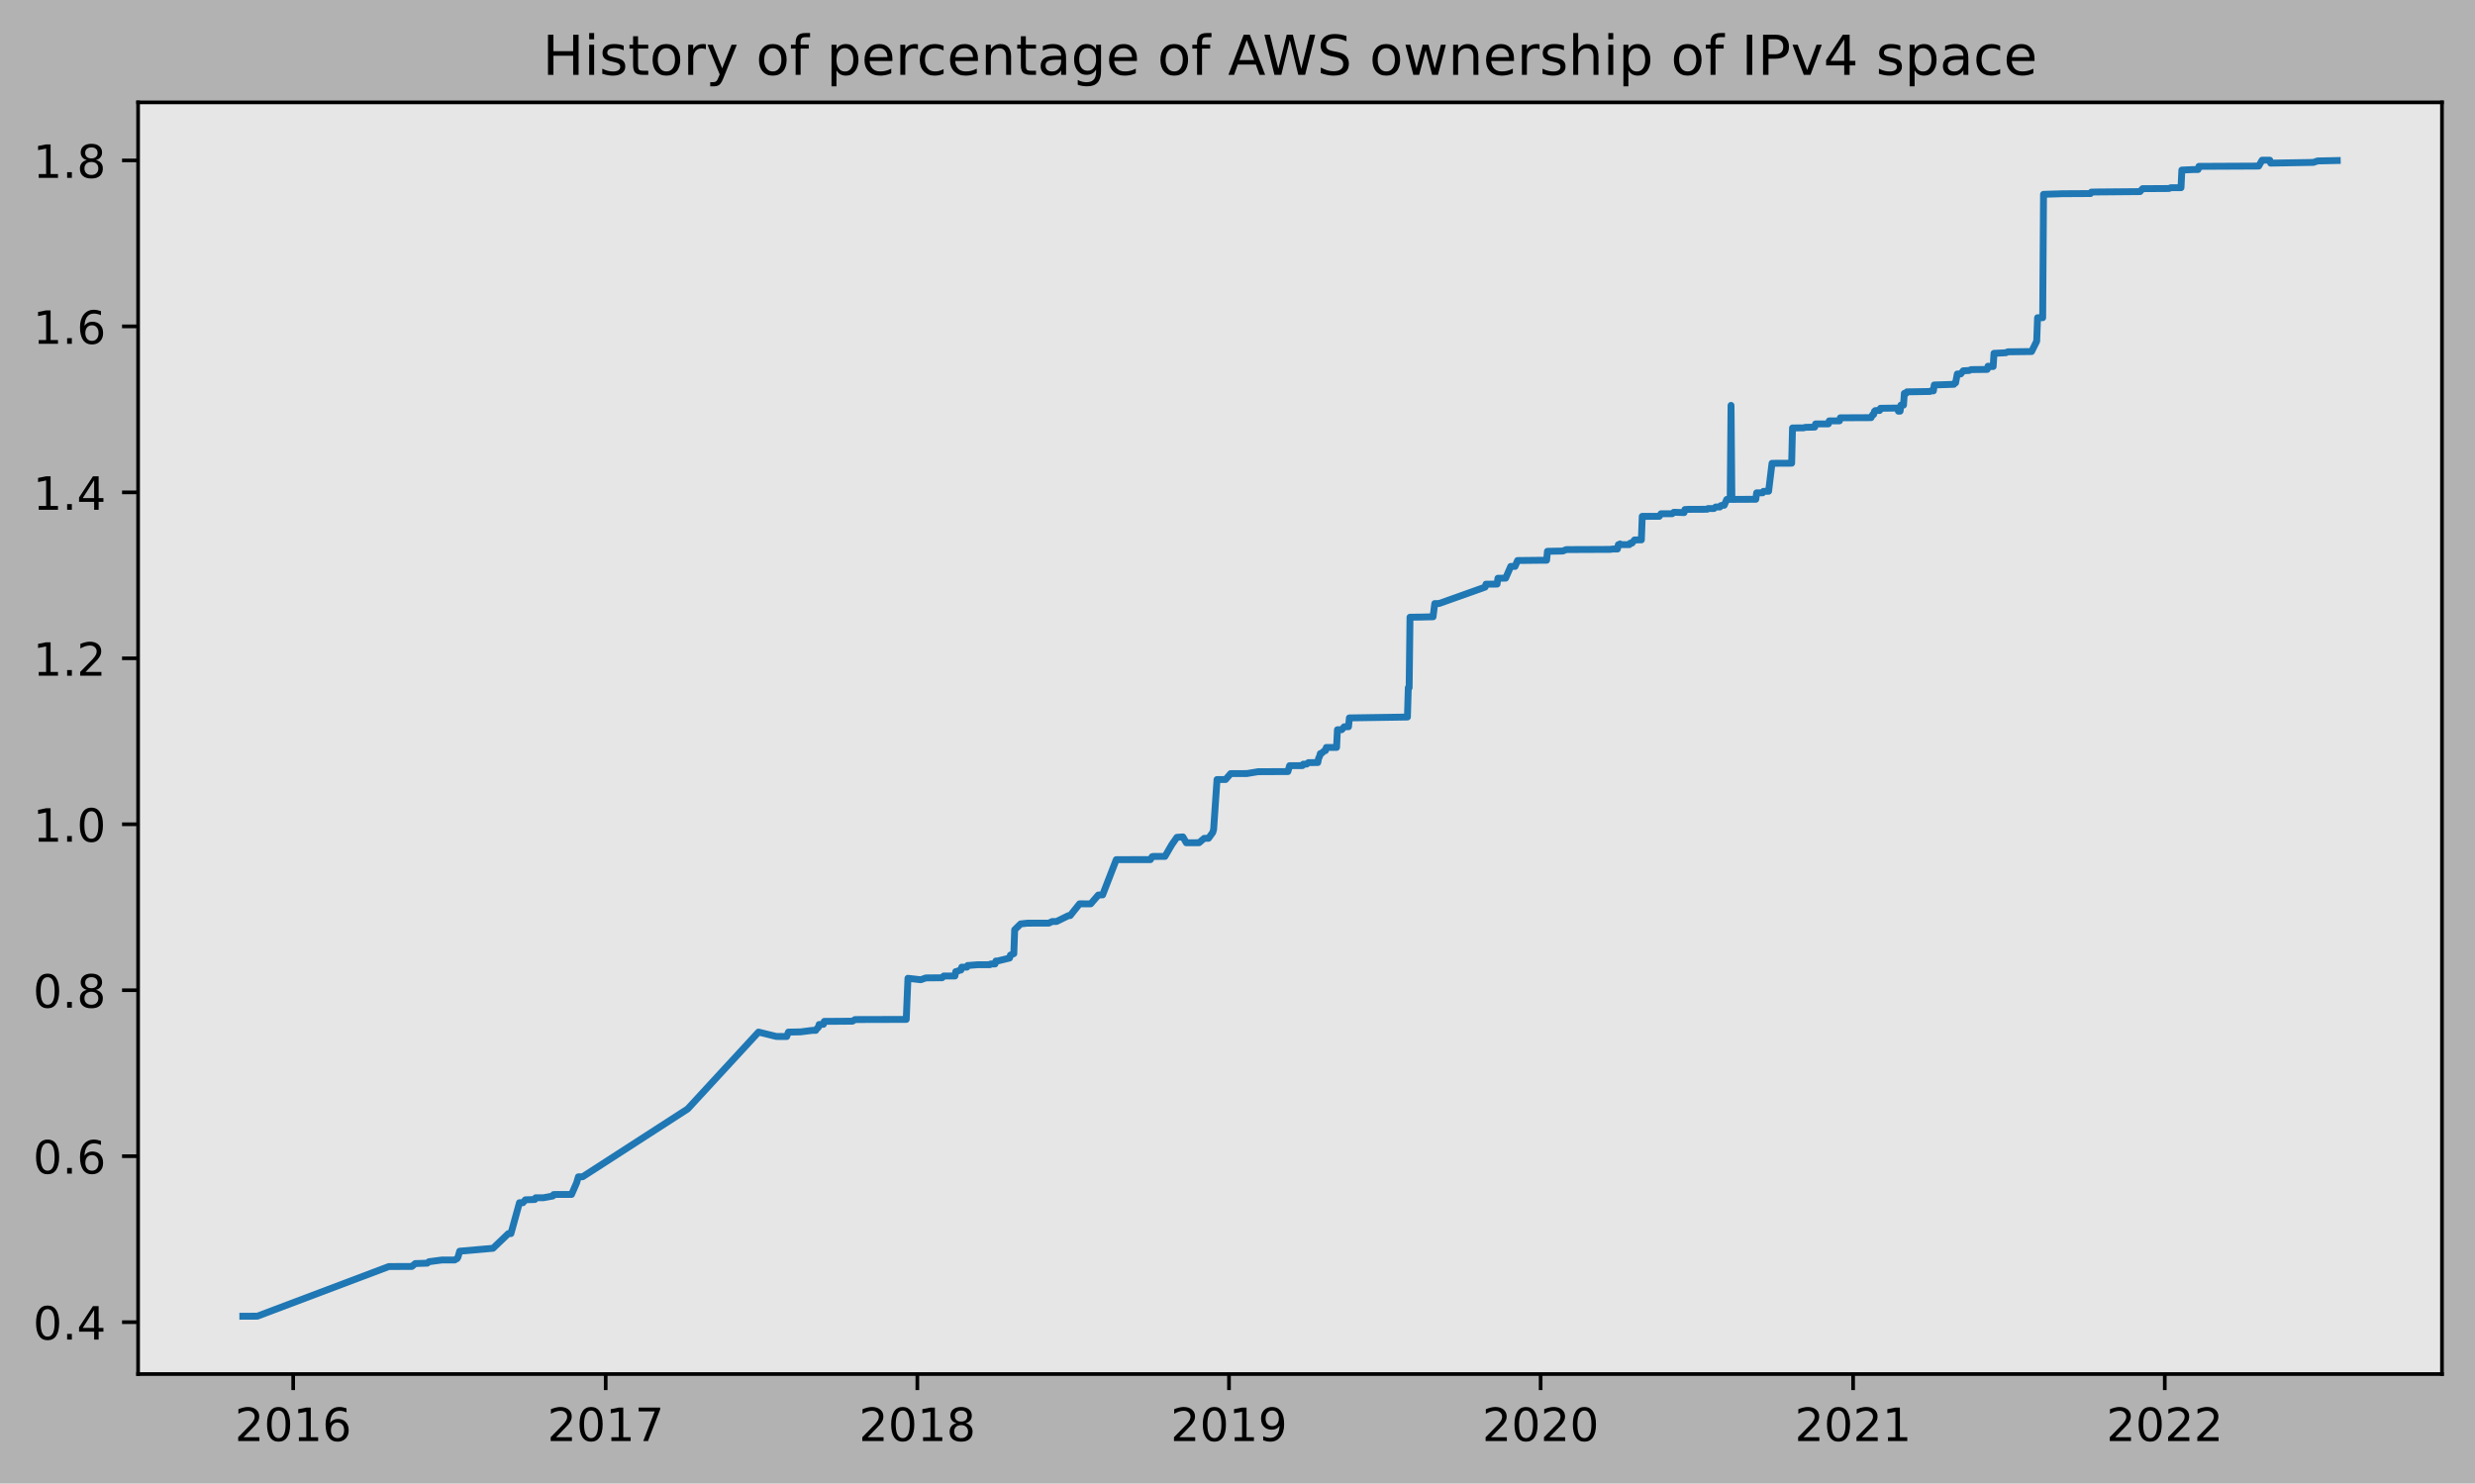
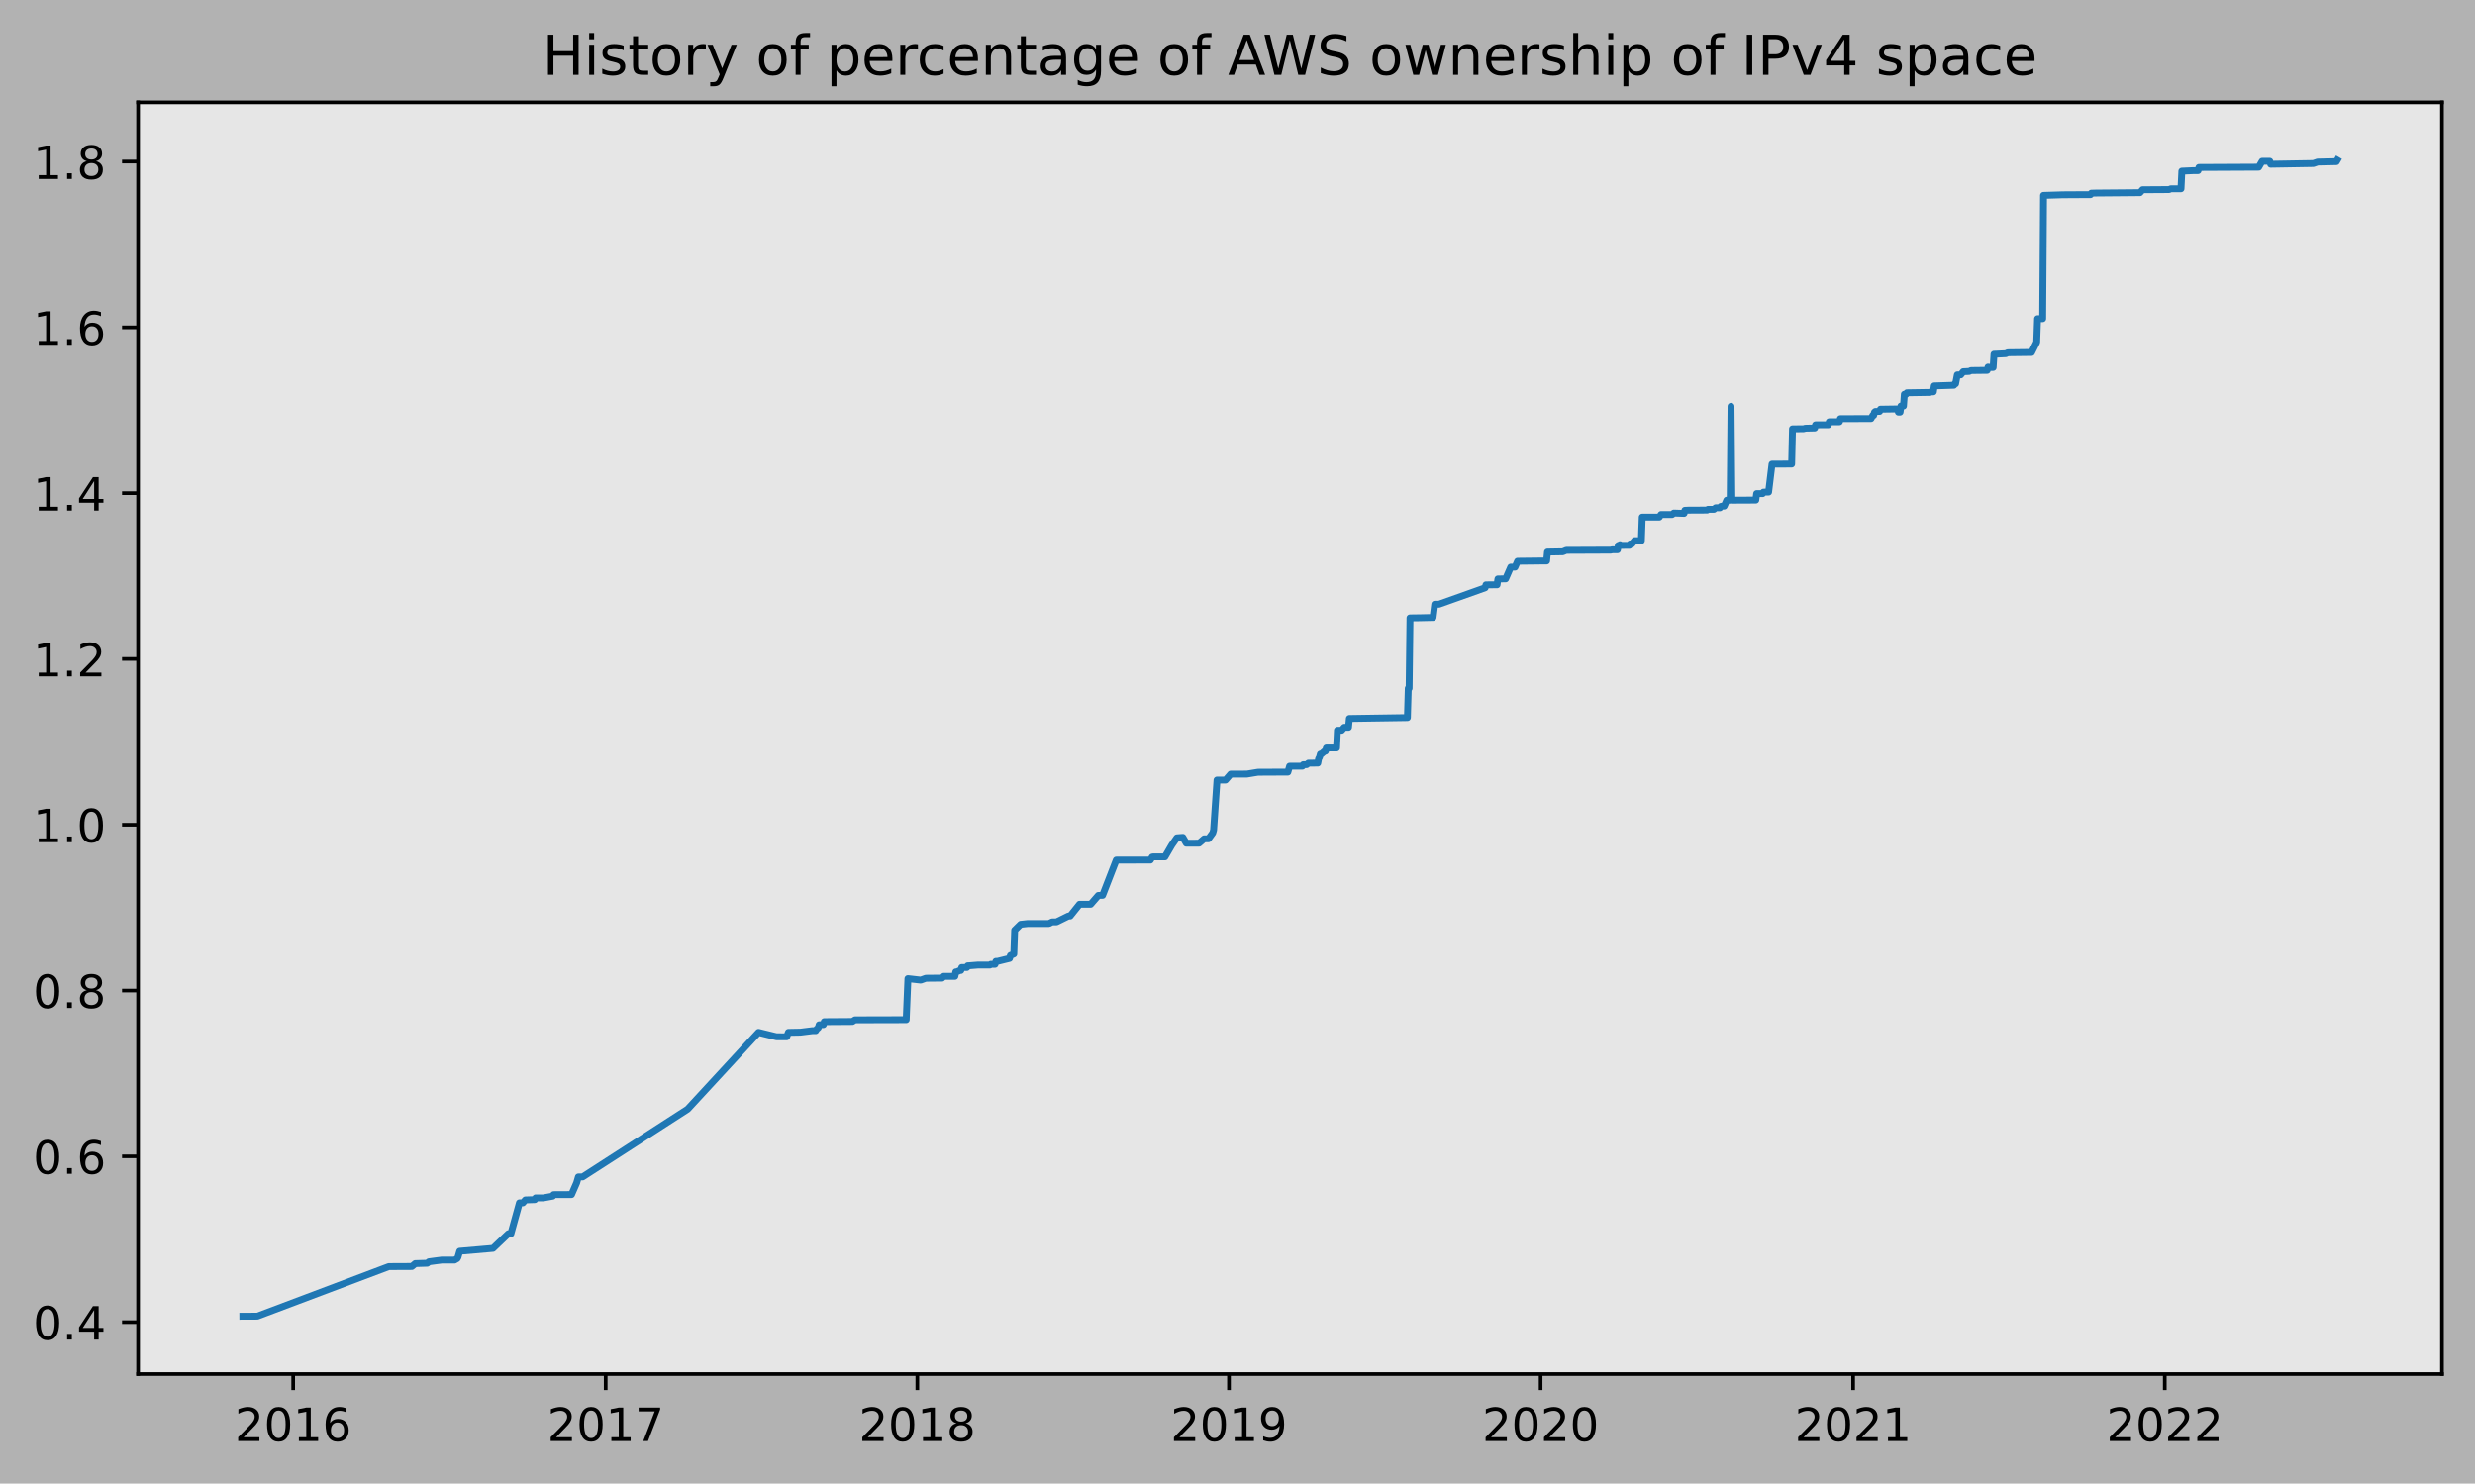
<svg xmlns="http://www.w3.org/2000/svg" xmlns:xlink="http://www.w3.org/1999/xlink" width="539.503pt" height="323.396pt" viewBox="0 0 539.503 323.396" version="1.1">
  <defs>
    <style type="text/css">*{stroke-linejoin: round; stroke-linecap: butt}</style>
  </defs>
  <g id="figure_1">
    <g id="patch_1">
      <path d="M 0 323.396  L 539.503 323.396  L 539.503 0  L 0 0  z " style="fill: #b2b2b2" />
    </g>
    <g id="axes_1">
      <g id="patch_2">
        <path d="M 30.103 299.518  L 532.303 299.518  L 532.303 22.318  L 30.103 22.318  z " style="fill: #e6e6e6" />
      </g>
      <g id="matplotlib.axis_1">
        <g id="xtick_1">
          <g id="line2d_1">
            <defs>
-               <path id="m7234bfcb92" d="M 0 0  L 0 3.5  " style="stroke: #000000; stroke-width: 0.8" />
+               <path id="md84102519d" d="M 0 0  L 0 3.5  " style="stroke: #000000; stroke-width: 0.8" />
            </defs>
            <g>
-               <use xlink:href="#m7234bfcb92" x="63.911" y="299.518" style="stroke: #000000; stroke-width: 0.8" />
+               <use xlink:href="#md84102519d" x="63.911" y="299.518" style="stroke: #000000; stroke-width: 0.8" />
            </g>
          </g>
          <g id="text_1">
            <g transform="translate(51.18631 314.1166)scale(0.1 -0.1)">
              <defs>
                <path id="DejaVuSans-32" d="M 1228 531  L 3431 531  L 3431 0  L 469 0  L 469 531  Q 828 903 1448 1529  Q 2069 2156 2228 2338  Q 2531 2678 2651 2914  Q 2772 3150 2772 3378  Q 2772 3750 2511 3984  Q 2250 4219 1831 4219  Q 1534 4219 1204 4116  Q 875 4013 500 3803  L 500 4441  Q 881 4594 1212 4672  Q 1544 4750 1819 4750  Q 2544 4750 2975 4387  Q 3406 4025 3406 3419  Q 3406 3131 3298 2873  Q 3191 2616 2906 2266  Q 2828 2175 2409 1742  Q 1991 1309 1228 531  z " transform="scale(0.015625)" />
                <path id="DejaVuSans-30" d="M 2034 4250  Q 1547 4250 1301 3770  Q 1056 3291 1056 2328  Q 1056 1369 1301 889  Q 1547 409 2034 409  Q 2525 409 2770 889  Q 3016 1369 3016 2328  Q 3016 3291 2770 3770  Q 2525 4250 2034 4250  z M 2034 4750  Q 2819 4750 3233 4129  Q 3647 3509 3647 2328  Q 3647 1150 3233 529  Q 2819 -91 2034 -91  Q 1250 -91 836 529  Q 422 1150 422 2328  Q 422 3509 836 4129  Q 1250 4750 2034 4750  z " transform="scale(0.015625)" />
                <path id="DejaVuSans-31" d="M 794 531  L 1825 531  L 1825 4091  L 703 3866  L 703 4441  L 1819 4666  L 2450 4666  L 2450 531  L 3481 531  L 3481 0  L 794 0  L 794 531  z " transform="scale(0.015625)" />
                <path id="DejaVuSans-36" d="M 2113 2584  Q 1688 2584 1439 2293  Q 1191 2003 1191 1497  Q 1191 994 1439 701  Q 1688 409 2113 409  Q 2538 409 2786 701  Q 3034 994 3034 1497  Q 3034 2003 2786 2293  Q 2538 2584 2113 2584  z M 3366 4563  L 3366 3988  Q 3128 4100 2886 4159  Q 2644 4219 2406 4219  Q 1781 4219 1451 3797  Q 1122 3375 1075 2522  Q 1259 2794 1537 2939  Q 1816 3084 2150 3084  Q 2853 3084 3261 2657  Q 3669 2231 3669 1497  Q 3669 778 3244 343  Q 2819 -91 2113 -91  Q 1303 -91 875 529  Q 447 1150 447 2328  Q 447 3434 972 4092  Q 1497 4750 2381 4750  Q 2619 4750 2861 4703  Q 3103 4656 3366 4563  z " transform="scale(0.015625)" />
              </defs>
              <use xlink:href="#DejaVuSans-32" />
              <use xlink:href="#DejaVuSans-30" x="63.623" />
              <use xlink:href="#DejaVuSans-31" x="127.246" />
              <use xlink:href="#DejaVuSans-36" x="190.869" />
            </g>
          </g>
        </g>
        <g id="xtick_2">
          <g id="line2d_2">
            <g>
-               <use xlink:href="#m7234bfcb92" x="132.03" y="299.518" style="stroke: #000000; stroke-width: 0.8" />
+               <use xlink:href="#md84102519d" x="132.03" y="299.518" style="stroke: #000000; stroke-width: 0.8" />
            </g>
          </g>
          <g id="text_2">
            <g transform="translate(119.3052 314.1166)scale(0.1 -0.1)">
              <defs>
                <path id="DejaVuSans-37" d="M 525 4666  L 3525 4666  L 3525 4397  L 1831 0  L 1172 0  L 2766 4134  L 525 4134  L 525 4666  z " transform="scale(0.015625)" />
              </defs>
              <use xlink:href="#DejaVuSans-32" />
              <use xlink:href="#DejaVuSans-30" x="63.623" />
              <use xlink:href="#DejaVuSans-31" x="127.246" />
              <use xlink:href="#DejaVuSans-37" x="190.869" />
            </g>
          </g>
        </g>
        <g id="xtick_3">
          <g id="line2d_3">
            <g>
-               <use xlink:href="#m7234bfcb92" x="199.963" y="299.518" style="stroke: #000000; stroke-width: 0.8" />
+               <use xlink:href="#md84102519d" x="199.963" y="299.518" style="stroke: #000000; stroke-width: 0.8" />
            </g>
          </g>
          <g id="text_3">
            <g transform="translate(187.238 314.1166)scale(0.1 -0.1)">
              <defs>
                <path id="DejaVuSans-38" d="M 2034 2216  Q 1584 2216 1326 1975  Q 1069 1734 1069 1313  Q 1069 891 1326 650  Q 1584 409 2034 409  Q 2484 409 2743 651  Q 3003 894 3003 1313  Q 3003 1734 2745 1975  Q 2488 2216 2034 2216  z M 1403 2484  Q 997 2584 770 2862  Q 544 3141 544 3541  Q 544 4100 942 4425  Q 1341 4750 2034 4750  Q 2731 4750 3128 4425  Q 3525 4100 3525 3541  Q 3525 3141 3298 2862  Q 3072 2584 2669 2484  Q 3125 2378 3379 2068  Q 3634 1759 3634 1313  Q 3634 634 3220 271  Q 2806 -91 2034 -91  Q 1263 -91 848 271  Q 434 634 434 1313  Q 434 1759 690 2068  Q 947 2378 1403 2484  z M 1172 3481  Q 1172 3119 1398 2916  Q 1625 2713 2034 2713  Q 2441 2713 2670 2916  Q 2900 3119 2900 3481  Q 2900 3844 2670 4047  Q 2441 4250 2034 4250  Q 1625 4250 1398 4047  Q 1172 3844 1172 3481  z " transform="scale(0.015625)" />
              </defs>
              <use xlink:href="#DejaVuSans-32" />
              <use xlink:href="#DejaVuSans-30" x="63.623" />
              <use xlink:href="#DejaVuSans-31" x="127.246" />
              <use xlink:href="#DejaVuSans-38" x="190.869" />
            </g>
          </g>
        </g>
        <g id="xtick_4">
          <g id="line2d_4">
            <g>
-               <use xlink:href="#m7234bfcb92" x="267.896" y="299.518" style="stroke: #000000; stroke-width: 0.8" />
+               <use xlink:href="#md84102519d" x="267.896" y="299.518" style="stroke: #000000; stroke-width: 0.8" />
            </g>
          </g>
          <g id="text_4">
            <g transform="translate(255.1707 314.1166)scale(0.1 -0.1)">
              <defs>
                <path id="DejaVuSans-39" d="M 703 97  L 703 672  Q 941 559 1184 500  Q 1428 441 1663 441  Q 2288 441 2617 861  Q 2947 1281 2994 2138  Q 2813 1869 2534 1725  Q 2256 1581 1919 1581  Q 1219 1581 811 2004  Q 403 2428 403 3163  Q 403 3881 828 4315  Q 1253 4750 1959 4750  Q 2769 4750 3195 4129  Q 3622 3509 3622 2328  Q 3622 1225 3098 567  Q 2575 -91 1691 -91  Q 1453 -91 1209 -44  Q 966 3 703 97  z M 1959 2075  Q 2384 2075 2632 2365  Q 2881 2656 2881 3163  Q 2881 3666 2632 3958  Q 2384 4250 1959 4250  Q 1534 4250 1286 3958  Q 1038 3666 1038 3163  Q 1038 2656 1286 2365  Q 1534 2075 1959 2075  z " transform="scale(0.015625)" />
              </defs>
              <use xlink:href="#DejaVuSans-32" />
              <use xlink:href="#DejaVuSans-30" x="63.623" />
              <use xlink:href="#DejaVuSans-31" x="127.246" />
              <use xlink:href="#DejaVuSans-39" x="190.869" />
            </g>
          </g>
        </g>
        <g id="xtick_5">
          <g id="line2d_5">
            <g>
-               <use xlink:href="#m7234bfcb92" x="335.829" y="299.518" style="stroke: #000000; stroke-width: 0.8" />
+               <use xlink:href="#md84102519d" x="335.829" y="299.518" style="stroke: #000000; stroke-width: 0.8" />
            </g>
          </g>
          <g id="text_5">
            <g transform="translate(323.1035 314.1166)scale(0.1 -0.1)">
              <use xlink:href="#DejaVuSans-32" />
              <use xlink:href="#DejaVuSans-30" x="63.623" />
              <use xlink:href="#DejaVuSans-32" x="127.246" />
              <use xlink:href="#DejaVuSans-30" x="190.869" />
            </g>
          </g>
        </g>
        <g id="xtick_6">
          <g id="line2d_6">
            <g>
-               <use xlink:href="#m7234bfcb92" x="403.947" y="299.518" style="stroke: #000000; stroke-width: 0.8" />
+               <use xlink:href="#md84102519d" x="403.947" y="299.518" style="stroke: #000000; stroke-width: 0.8" />
            </g>
          </g>
          <g id="text_6">
            <g transform="translate(391.2224 314.1166)scale(0.1 -0.1)">
              <use xlink:href="#DejaVuSans-32" />
              <use xlink:href="#DejaVuSans-30" x="63.623" />
              <use xlink:href="#DejaVuSans-32" x="127.246" />
              <use xlink:href="#DejaVuSans-31" x="190.869" />
            </g>
          </g>
        </g>
        <g id="xtick_7">
          <g id="line2d_7">
            <g>
-               <use xlink:href="#m7234bfcb92" x="471.88" y="299.518" style="stroke: #000000; stroke-width: 0.8" />
+               <use xlink:href="#md84102519d" x="471.88" y="299.518" style="stroke: #000000; stroke-width: 0.8" />
            </g>
          </g>
          <g id="text_7">
            <g transform="translate(459.1552 314.1166)scale(0.1 -0.1)">
              <use xlink:href="#DejaVuSans-32" />
              <use xlink:href="#DejaVuSans-30" x="63.623" />
              <use xlink:href="#DejaVuSans-32" x="127.246" />
              <use xlink:href="#DejaVuSans-32" x="190.869" />
            </g>
          </g>
        </g>
      </g>
      <g id="matplotlib.axis_2">
        <g id="ytick_1">
          <g id="line2d_8">
            <defs>
-               <path id="m1f6898a6bc" d="M 0 0  L -3.5 0  " style="stroke: #000000; stroke-width: 0.8" />
+               <path id="mf90a91dc2e" d="M 0 0  L -3.5 0  " style="stroke: #000000; stroke-width: 0.8" />
            </defs>
            <g>
-               <use xlink:href="#m1f6898a6bc" x="30.103" y="288.206" style="stroke: #000000; stroke-width: 0.8" />
+               <use xlink:href="#mf90a91dc2e" x="30.103" y="288.204" style="stroke: #000000; stroke-width: 0.8" />
            </g>
          </g>
          <g id="text_8">
-             <g transform="translate(7.2 292.0048)scale(0.1 -0.1)">
+             <g transform="translate(7.2 292.0035)scale(0.1 -0.1)">
              <defs>
                <path id="DejaVuSans-2e" d="M 684 794  L 1344 794  L 1344 0  L 684 0  L 684 794  z " transform="scale(0.015625)" />
                <path id="DejaVuSans-34" d="M 2419 4116  L 825 1625  L 2419 1625  L 2419 4116  z M 2253 4666  L 3047 4666  L 3047 1625  L 3713 1625  L 3713 1100  L 3047 1100  L 3047 0  L 2419 0  L 2419 1100  L 313 1100  L 313 1709  L 2253 4666  z " transform="scale(0.015625)" />
              </defs>
              <use xlink:href="#DejaVuSans-30" />
              <use xlink:href="#DejaVuSans-2e" x="63.623" />
              <use xlink:href="#DejaVuSans-34" x="95.41" />
            </g>
          </g>
        </g>
        <g id="ytick_2">
          <g id="line2d_9">
            <g>
-               <use xlink:href="#m1f6898a6bc" x="30.103" y="252.029" style="stroke: #000000; stroke-width: 0.8" />
+               <use xlink:href="#mf90a91dc2e" x="30.103" y="252.063" style="stroke: #000000; stroke-width: 0.8" />
            </g>
          </g>
          <g id="text_9">
-             <g transform="translate(7.2 255.8282)scale(0.1 -0.1)">
+             <g transform="translate(7.2 255.8623)scale(0.1 -0.1)">
              <use xlink:href="#DejaVuSans-30" />
              <use xlink:href="#DejaVuSans-2e" x="63.623" />
              <use xlink:href="#DejaVuSans-36" x="95.41" />
            </g>
          </g>
        </g>
        <g id="ytick_3">
          <g id="line2d_10">
            <g>
-               <use xlink:href="#m1f6898a6bc" x="30.103" y="215.852" style="stroke: #000000; stroke-width: 0.8" />
+               <use xlink:href="#mf90a91dc2e" x="30.103" y="215.922" style="stroke: #000000; stroke-width: 0.8" />
            </g>
          </g>
          <g id="text_10">
-             <g transform="translate(7.2 219.6516)scale(0.1 -0.1)">
+             <g transform="translate(7.2 219.721)scale(0.1 -0.1)">
              <use xlink:href="#DejaVuSans-30" />
              <use xlink:href="#DejaVuSans-2e" x="63.623" />
              <use xlink:href="#DejaVuSans-38" x="95.41" />
            </g>
          </g>
        </g>
        <g id="ytick_4">
          <g id="line2d_11">
            <g>
-               <use xlink:href="#m1f6898a6bc" x="30.103" y="179.676" style="stroke: #000000; stroke-width: 0.8" />
+               <use xlink:href="#mf90a91dc2e" x="30.103" y="179.781" style="stroke: #000000; stroke-width: 0.8" />
            </g>
          </g>
          <g id="text_11">
-             <g transform="translate(7.2 183.475)scale(0.1 -0.1)">
+             <g transform="translate(7.2 183.5798)scale(0.1 -0.1)">
              <use xlink:href="#DejaVuSans-31" />
              <use xlink:href="#DejaVuSans-2e" x="63.623" />
              <use xlink:href="#DejaVuSans-30" x="95.41" />
            </g>
          </g>
        </g>
        <g id="ytick_5">
          <g id="line2d_12">
            <g>
-               <use xlink:href="#m1f6898a6bc" x="30.103" y="143.499" style="stroke: #000000; stroke-width: 0.8" />
+               <use xlink:href="#mf90a91dc2e" x="30.103" y="143.639" style="stroke: #000000; stroke-width: 0.8" />
            </g>
          </g>
          <g id="text_12">
-             <g transform="translate(7.2 147.2984)scale(0.1 -0.1)">
+             <g transform="translate(7.2 147.4385)scale(0.1 -0.1)">
              <use xlink:href="#DejaVuSans-31" />
              <use xlink:href="#DejaVuSans-2e" x="63.623" />
              <use xlink:href="#DejaVuSans-32" x="95.41" />
            </g>
          </g>
        </g>
        <g id="ytick_6">
          <g id="line2d_13">
            <g>
-               <use xlink:href="#m1f6898a6bc" x="30.103" y="107.323" style="stroke: #000000; stroke-width: 0.8" />
+               <use xlink:href="#mf90a91dc2e" x="30.103" y="107.498" style="stroke: #000000; stroke-width: 0.8" />
            </g>
          </g>
          <g id="text_13">
-             <g transform="translate(7.2 111.1218)scale(0.1 -0.1)">
+             <g transform="translate(7.2 111.2973)scale(0.1 -0.1)">
              <use xlink:href="#DejaVuSans-31" />
              <use xlink:href="#DejaVuSans-2e" x="63.623" />
              <use xlink:href="#DejaVuSans-34" x="95.41" />
            </g>
          </g>
        </g>
        <g id="ytick_7">
          <g id="line2d_14">
            <g>
-               <use xlink:href="#m1f6898a6bc" x="30.103" y="71.146" style="stroke: #000000; stroke-width: 0.8" />
+               <use xlink:href="#mf90a91dc2e" x="30.103" y="71.357" style="stroke: #000000; stroke-width: 0.8" />
            </g>
          </g>
          <g id="text_14">
-             <g transform="translate(7.2 74.94515)scale(0.1 -0.1)">
+             <g transform="translate(7.2 75.15605)scale(0.1 -0.1)">
              <use xlink:href="#DejaVuSans-31" />
              <use xlink:href="#DejaVuSans-2e" x="63.623" />
              <use xlink:href="#DejaVuSans-36" x="95.41" />
            </g>
          </g>
        </g>
        <g id="ytick_8">
          <g id="line2d_15">
            <g>
-               <use xlink:href="#m1f6898a6bc" x="30.103" y="34.969" style="stroke: #000000; stroke-width: 0.8" />
+               <use xlink:href="#mf90a91dc2e" x="30.103" y="35.216" style="stroke: #000000; stroke-width: 0.8" />
            </g>
          </g>
          <g id="text_15">
-             <g transform="translate(7.2 38.76854)scale(0.1 -0.1)">
+             <g transform="translate(7.2 39.0148)scale(0.1 -0.1)">
              <use xlink:href="#DejaVuSans-31" />
              <use xlink:href="#DejaVuSans-2e" x="63.623" />
              <use xlink:href="#DejaVuSans-38" x="95.41" />
            </g>
          </g>
        </g>
      </g>
      <g id="line2d_16">
-         <path d="M 52.93 286.918  L 56.094 286.904  L 84.756 276.084  L 89.782 276.06  L 90.526 275.43  L 93.132 275.35  L 93.504 275.031  L 96.296 274.66  L 99.087 274.662  L 99.646 274.342  L 99.832 274.022  L 100.204 272.736  L 107.463 272.106  L 110.813 268.903  L 111.371 268.9  L 113.232 262.176  L 113.977 262.176  L 114.535 261.536  L 116.582 261.472  L 116.769 261.089  L 118.444 261.089  L 120.491 260.713  L 120.677 260.393  L 121.049 260.378  L 124.586 260.366  L 125.702 257.805  L 126.074 256.524  L 127.005 256.514  L 149.897 241.734  L 165.345 224.977  L 169.254 225.934  L 171.487 225.941  L 171.859 224.98  L 174.465 224.933  L 177.071 224.606  L 177.815 224.606  L 178.001 224.285  L 178.373 223.965  L 178.559 223.325  L 179.49 223.285  L 179.676 222.644  L 185.818 222.603  L 186.376 222.243  L 197.543 222.213  L 197.916 213.248  L 200.707 213.568  L 201.824 213.166  L 205.36 213.131  L 205.733 212.746  L 208.152 212.747  L 208.338 211.786  L 208.524 211.784  L 209.269 211.462  L 209.455 211.461  L 209.641 210.821  L 210.758 210.82  L 210.944 210.453  L 211.13 210.451  L 213.177 210.287  L 215.783 210.286  L 215.969 210.126  L 216.9 210.125  L 217.086 209.484  L 217.458 209.479  L 220.064 208.839  L 220.25 208.198  L 220.994 207.878  L 221.18 202.675  L 222.483 201.394  L 223.972 201.234  L 228.625 201.228  L 229.369 200.868  L 230.3 200.868  L 232.906 199.587  L 233.278 199.583  L 235.325 197.02  L 237.745 197.024  L 239.42 195.098  L 240.35 195.071  L 243.328 187.384  L 250.773 187.38  L 251.145 186.739  L 251.331 186.689  L 253.937 186.686  L 255.426 184.124  L 256.543 182.523  L 257.845 182.427  L 258.59 183.708  L 261.382 183.696  L 262.498 182.736  L 263.429 182.734  L 264.36 181.454  L 264.546 180.808  L 265.29 169.922  L 267.151 169.917  L 268.268 168.631  L 271.804 168.62  L 274.224 168.219  L 280.738 168.187  L 281.11 166.905  L 283.902 166.891  L 284.088 166.571  L 284.832 166.559  L 285.205 166.239  L 287.252 166.222  L 287.438 165.261  L 287.624 164.941  L 287.81 164.265  L 287.996 164.264  L 288.741 163.624  L 288.927 163.624  L 289.113 162.93  L 291.347 162.926  L 291.533 159.069  L 292.463 159.063  L 293.022 158.421  L 293.952 158.415  L 294.138 156.492  L 306.794 156.299  L 306.98 149.91  L 307.166 149.91  L 307.353 134.541  L 309.586 134.512  L 312.378 134.447  L 312.75 131.565  L 313.681 131.559  L 323.731 127.976  L 323.917 127.336  L 326.337 127.326  L 326.523 126.045  L 328.198 126.028  L 329.314 123.466  L 330.245 123.465  L 330.803 122.184  L 336.015 122.127  L 337.131 122.122  L 337.317 120.172  L 340.668 120.117  L 341.412 119.802  L 351.09 119.759  L 351.462 119.679  L 352.579 119.674  L 352.765 118.734  L 352.951 118.734  L 353.137 118.566  L 353.324 118.723  L 355.185 118.711  L 355.371 118.392  L 355.743 118.391  L 356.301 117.698  L 357.79 117.682  L 357.976 112.556  L 361.699 112.548  L 362.071 111.987  L 364.491 111.985  L 364.863 111.665  L 367.096 111.74  L 367.282 111.065  L 368.027 111.031  L 372.121 111.01  L 372.307 110.849  L 373.61 110.844  L 373.983 110.515  L 374.913 110.511  L 375.099 110.221  L 375.471 110.141  L 375.844 110.141  L 376.402 108.86  L 377.147 108.86  L 377.333 88.366  L 377.519 108.859  L 382.73 108.834  L 382.916 107.426  L 384.219 107.426  L 384.405 107.104  L 385.522 107.087  L 386.266 100.993  L 390.547 100.97  L 390.733 93.286  L 393.153 93.263  L 393.525 93.15  L 395.572 93.103  L 395.758 92.412  L 398.55 92.4  L 398.736 91.749  L 400.97 91.745  L 401.156 91.072  L 407.856 91.042  L 408.228 90.357  L 408.414 90.357  L 408.6 89.66  L 408.786 89.498  L 409.717 89.479  L 409.903 88.999  L 413.626 88.945  L 413.812 89.634  L 414.184 89.632  L 414.37 88.304  L 414.928 88.304  L 415.114 85.743  L 415.487 85.74  L 415.673 85.416  L 420.698 85.337  L 420.884 85.209  L 421.442 85.208  L 421.629 83.916  L 425.909 83.775  L 426.095 83.454  L 426.281 83.452  L 426.654 81.521  L 427.398 81.512  L 427.957 80.821  L 429.259 80.759  L 429.632 80.568  L 433.168 80.527  L 433.354 79.821  L 433.912 79.899  L 434.471 79.894  L 434.657 77.011  L 435.215 76.993  L 437.262 76.891  L 437.635 76.691  L 442.846 76.627  L 443.963 74.38  L 444.149 69.257  L 445.265 69.256  L 445.452 42.359  L 448.802 42.255  L 449.546 42.228  L 454.757 42.198  L 455.688 42.196  L 455.874 41.876  L 456.805 41.85  L 466.111 41.769  L 466.483 41.767  L 467.041 41.126  L 472.811 41.091  L 473.183 40.921  L 475.416 40.914  L 475.603 37.071  L 478.022 36.962  L 479.139 36.95  L 479.325 36.264  L 492.353 36.201  L 493.098 34.92  L 494.773 34.918  L 494.959 35.559  L 504.265 35.403  L 505.195 35.085  L 509.476 34.992  L 509.476 34.992  " clip-path="url(#pb1f03e4dd4)" style="fill: none; stroke: #1f77b4; stroke-width: 1.5; stroke-linecap: square" />
+         <path d="M 52.93 286.918  L 56.094 286.904  L 84.756 276.095  L 89.782 276.071  L 90.526 275.441  L 93.132 275.361  L 93.504 275.043  L 96.296 274.671  L 99.087 274.674  L 99.646 274.354  L 99.832 274.034  L 100.204 272.75  L 107.463 272.121  L 110.813 268.921  L 111.371 268.918  L 113.232 262.2  L 113.977 262.2  L 114.535 261.561  L 116.582 261.497  L 116.769 261.115  L 118.444 261.115  L 120.491 260.738  L 120.677 260.419  L 121.049 260.404  L 124.586 260.392  L 125.702 257.833  L 126.074 256.554  L 127.005 256.544  L 149.897 241.778  L 165.345 225.038  L 169.254 225.994  L 171.487 226  L 171.859 225.041  L 174.465 224.993  L 177.071 224.667  L 177.815 224.667  L 178.001 224.347  L 178.373 224.027  L 178.559 223.387  L 179.49 223.347  L 179.676 222.707  L 185.818 222.666  L 186.376 222.306  L 197.543 222.276  L 197.916 213.32  L 200.707 213.64  L 201.824 213.238  L 205.36 213.203  L 205.733 212.819  L 208.152 212.82  L 208.338 211.86  L 208.524 211.857  L 209.269 211.536  L 209.455 211.535  L 209.641 210.895  L 210.758 210.894  L 210.944 210.528  L 211.13 210.526  L 213.177 210.362  L 215.783 210.361  L 215.969 210.201  L 216.9 210.2  L 217.086 209.56  L 217.458 209.555  L 220.064 208.915  L 220.25 208.275  L 220.994 207.955  L 221.18 202.757  L 222.483 201.478  L 223.972 201.318  L 228.625 201.312  L 229.369 200.952  L 230.3 200.952  L 232.906 199.672  L 233.278 199.668  L 235.325 197.108  L 237.745 197.112  L 239.42 195.187  L 240.35 195.161  L 243.328 187.481  L 250.773 187.477  L 251.145 186.837  L 251.331 186.787  L 253.937 186.784  L 255.426 184.225  L 256.543 182.625  L 257.845 182.529  L 258.59 183.808  L 261.382 183.797  L 262.498 182.837  L 263.429 182.836  L 264.36 181.557  L 264.546 180.912  L 265.29 170.036  L 267.151 170.031  L 268.268 168.747  L 271.804 168.735  L 274.224 168.335  L 280.738 168.303  L 281.11 167.022  L 283.902 167.008  L 284.088 166.688  L 284.832 166.677  L 285.205 166.357  L 287.252 166.34  L 287.438 165.38  L 287.624 165.06  L 287.81 164.385  L 287.996 164.384  L 288.741 163.744  L 288.927 163.744  L 289.113 163.051  L 291.347 163.047  L 291.533 159.194  L 292.463 159.188  L 293.022 158.546  L 293.952 158.541  L 294.138 156.619  L 306.794 156.427  L 306.98 150.044  L 307.166 150.044  L 307.353 134.69  L 309.586 134.66  L 312.378 134.596  L 312.75 131.717  L 313.681 131.71  L 323.731 128.132  L 323.917 127.492  L 326.337 127.482  L 326.523 126.202  L 328.198 126.185  L 329.314 123.626  L 330.245 123.625  L 330.803 122.345  L 336.015 122.288  L 337.131 122.283  L 337.317 120.335  L 340.668 120.28  L 341.412 119.965  L 351.09 119.923  L 351.462 119.843  L 352.579 119.838  L 352.765 118.898  L 352.951 118.898  L 353.137 118.73  L 353.324 118.888  L 355.185 118.875  L 355.371 118.556  L 355.743 118.555  L 356.301 117.864  L 357.79 117.847  L 357.976 112.727  L 361.699 112.718  L 362.071 112.158  L 364.491 112.156  L 364.863 111.836  L 367.096 111.911  L 367.282 111.237  L 368.027 111.203  L 372.121 111.182  L 372.307 111.022  L 373.61 111.016  L 373.983 110.687  L 374.913 110.684  L 375.099 110.394  L 375.471 110.314  L 375.844 110.314  L 376.402 109.034  L 377.147 109.034  L 377.333 88.56  L 377.519 109.033  L 382.73 109.008  L 382.916 107.601  L 384.219 107.601  L 384.405 107.28  L 385.522 107.262  L 386.266 101.175  L 390.547 101.152  L 390.733 93.475  L 393.153 93.453  L 393.525 93.339  L 395.572 93.292  L 395.758 92.602  L 398.55 92.59  L 398.736 91.94  L 400.97 91.936  L 401.156 91.263  L 407.856 91.234  L 408.228 90.549  L 408.414 90.549  L 408.6 89.853  L 408.786 89.691  L 409.717 89.672  L 409.903 89.192  L 413.626 89.138  L 413.812 89.827  L 414.184 89.825  L 414.37 88.498  L 414.928 88.498  L 415.114 85.939  L 415.487 85.937  L 415.673 85.613  L 420.698 85.534  L 420.884 85.406  L 421.442 85.406  L 421.629 84.115  L 425.909 83.973  L 426.095 83.653  L 426.281 83.651  L 426.654 81.722  L 427.398 81.712  L 427.957 81.022  L 429.259 80.961  L 429.632 80.77  L 433.168 80.729  L 433.354 80.023  L 433.912 80.101  L 434.471 80.096  L 434.657 77.216  L 435.215 77.198  L 437.262 77.096  L 437.635 76.896  L 442.846 76.832  L 443.963 74.588  L 444.149 69.47  L 445.265 69.469  L 445.452 42.598  L 448.802 42.494  L 449.546 42.467  L 454.757 42.437  L 455.688 42.435  L 455.874 42.116  L 456.805 42.089  L 466.111 42.009  L 466.483 42.007  L 467.041 41.367  L 472.811 41.332  L 473.183 41.162  L 475.416 41.154  L 475.603 37.315  L 478.022 37.206  L 479.139 37.195  L 479.325 36.509  L 492.353 36.446  L 493.098 35.166  L 494.773 35.164  L 494.959 35.804  L 504.265 35.649  L 505.195 35.331  L 509.29 35.239  L 509.476 34.918  L 509.476 34.918  " clip-path="url(#pf4555d2de7)" style="fill: none; stroke: #1f77b4; stroke-width: 1.5; stroke-linecap: square" />
      </g>
      <g id="patch_3">
        <path d="M 30.103 299.518  L 30.103 22.318  " style="fill: none; stroke: #000000; stroke-width: 0.8; stroke-linejoin: miter; stroke-linecap: square" />
      </g>
      <g id="patch_4">
        <path d="M 532.303 299.518  L 532.303 22.318  " style="fill: none; stroke: #000000; stroke-width: 0.8; stroke-linejoin: miter; stroke-linecap: square" />
      </g>
      <g id="patch_5">
        <path d="M 30.103 299.518  L 532.303 299.518  " style="fill: none; stroke: #000000; stroke-width: 0.8; stroke-linejoin: miter; stroke-linecap: square" />
      </g>
      <g id="patch_6">
        <path d="M 30.103 22.318  L 532.303 22.318  " style="fill: none; stroke: #000000; stroke-width: 0.8; stroke-linejoin: miter; stroke-linecap: square" />
      </g>
      <g id="text_16">
        <g transform="translate(118.2778 16.31812)scale(0.12 -0.12)">
          <defs>
            <path id="DejaVuSans-48" d="M 628 4666  L 1259 4666  L 1259 2753  L 3553 2753  L 3553 4666  L 4184 4666  L 4184 0  L 3553 0  L 3553 2222  L 1259 2222  L 1259 0  L 628 0  L 628 4666  z " transform="scale(0.015625)" />
            <path id="DejaVuSans-69" d="M 603 3500  L 1178 3500  L 1178 0  L 603 0  L 603 3500  z M 603 4863  L 1178 4863  L 1178 4134  L 603 4134  L 603 4863  z " transform="scale(0.015625)" />
            <path id="DejaVuSans-73" d="M 2834 3397  L 2834 2853  Q 2591 2978 2328 3040  Q 2066 3103 1784 3103  Q 1356 3103 1142 2972  Q 928 2841 928 2578  Q 928 2378 1081 2264  Q 1234 2150 1697 2047  L 1894 2003  Q 2506 1872 2764 1633  Q 3022 1394 3022 966  Q 3022 478 2636 193  Q 2250 -91 1575 -91  Q 1294 -91 989 -36  Q 684 19 347 128  L 347 722  Q 666 556 975 473  Q 1284 391 1588 391  Q 1994 391 2212 530  Q 2431 669 2431 922  Q 2431 1156 2273 1281  Q 2116 1406 1581 1522  L 1381 1569  Q 847 1681 609 1914  Q 372 2147 372 2553  Q 372 3047 722 3315  Q 1072 3584 1716 3584  Q 2034 3584 2315 3537  Q 2597 3491 2834 3397  z " transform="scale(0.015625)" />
            <path id="DejaVuSans-74" d="M 1172 4494  L 1172 3500  L 2356 3500  L 2356 3053  L 1172 3053  L 1172 1153  Q 1172 725 1289 603  Q 1406 481 1766 481  L 2356 481  L 2356 0  L 1766 0  Q 1100 0 847 248  Q 594 497 594 1153  L 594 3053  L 172 3053  L 172 3500  L 594 3500  L 594 4494  L 1172 4494  z " transform="scale(0.015625)" />
            <path id="DejaVuSans-6f" d="M 1959 3097  Q 1497 3097 1228 2736  Q 959 2375 959 1747  Q 959 1119 1226 758  Q 1494 397 1959 397  Q 2419 397 2687 759  Q 2956 1122 2956 1747  Q 2956 2369 2687 2733  Q 2419 3097 1959 3097  z M 1959 3584  Q 2709 3584 3137 3096  Q 3566 2609 3566 1747  Q 3566 888 3137 398  Q 2709 -91 1959 -91  Q 1206 -91 779 398  Q 353 888 353 1747  Q 353 2609 779 3096  Q 1206 3584 1959 3584  z " transform="scale(0.015625)" />
            <path id="DejaVuSans-72" d="M 2631 2963  Q 2534 3019 2420 3045  Q 2306 3072 2169 3072  Q 1681 3072 1420 2755  Q 1159 2438 1159 1844  L 1159 0  L 581 0  L 581 3500  L 1159 3500  L 1159 2956  Q 1341 3275 1631 3429  Q 1922 3584 2338 3584  Q 2397 3584 2469 3576  Q 2541 3569 2628 3553  L 2631 2963  z " transform="scale(0.015625)" />
            <path id="DejaVuSans-79" d="M 2059 -325  Q 1816 -950 1584 -1140  Q 1353 -1331 966 -1331  L 506 -1331  L 506 -850  L 844 -850  Q 1081 -850 1212 -737  Q 1344 -625 1503 -206  L 1606 56  L 191 3500  L 800 3500  L 1894 763  L 2988 3500  L 3597 3500  L 2059 -325  z " transform="scale(0.015625)" />
            <path id="DejaVuSans-20" transform="scale(0.015625)" />
            <path id="DejaVuSans-66" d="M 2375 4863  L 2375 4384  L 1825 4384  Q 1516 4384 1395 4259  Q 1275 4134 1275 3809  L 1275 3500  L 2222 3500  L 2222 3053  L 1275 3053  L 1275 0  L 697 0  L 697 3053  L 147 3053  L 147 3500  L 697 3500  L 697 3744  Q 697 4328 969 4595  Q 1241 4863 1831 4863  L 2375 4863  z " transform="scale(0.015625)" />
            <path id="DejaVuSans-70" d="M 1159 525  L 1159 -1331  L 581 -1331  L 581 3500  L 1159 3500  L 1159 2969  Q 1341 3281 1617 3432  Q 1894 3584 2278 3584  Q 2916 3584 3314 3078  Q 3713 2572 3713 1747  Q 3713 922 3314 415  Q 2916 -91 2278 -91  Q 1894 -91 1617 61  Q 1341 213 1159 525  z M 3116 1747  Q 3116 2381 2855 2742  Q 2594 3103 2138 3103  Q 1681 3103 1420 2742  Q 1159 2381 1159 1747  Q 1159 1113 1420 752  Q 1681 391 2138 391  Q 2594 391 2855 752  Q 3116 1113 3116 1747  z " transform="scale(0.015625)" />
            <path id="DejaVuSans-65" d="M 3597 1894  L 3597 1613  L 953 1613  Q 991 1019 1311 708  Q 1631 397 2203 397  Q 2534 397 2845 478  Q 3156 559 3463 722  L 3463 178  Q 3153 47 2828 -22  Q 2503 -91 2169 -91  Q 1331 -91 842 396  Q 353 884 353 1716  Q 353 2575 817 3079  Q 1281 3584 2069 3584  Q 2775 3584 3186 3129  Q 3597 2675 3597 1894  z M 3022 2063  Q 3016 2534 2758 2815  Q 2500 3097 2075 3097  Q 1594 3097 1305 2825  Q 1016 2553 972 2059  L 3022 2063  z " transform="scale(0.015625)" />
            <path id="DejaVuSans-63" d="M 3122 3366  L 3122 2828  Q 2878 2963 2633 3030  Q 2388 3097 2138 3097  Q 1578 3097 1268 2742  Q 959 2388 959 1747  Q 959 1106 1268 751  Q 1578 397 2138 397  Q 2388 397 2633 464  Q 2878 531 3122 666  L 3122 134  Q 2881 22 2623 -34  Q 2366 -91 2075 -91  Q 1284 -91 818 406  Q 353 903 353 1747  Q 353 2603 823 3093  Q 1294 3584 2113 3584  Q 2378 3584 2631 3529  Q 2884 3475 3122 3366  z " transform="scale(0.015625)" />
            <path id="DejaVuSans-6e" d="M 3513 2113  L 3513 0  L 2938 0  L 2938 2094  Q 2938 2591 2744 2837  Q 2550 3084 2163 3084  Q 1697 3084 1428 2787  Q 1159 2491 1159 1978  L 1159 0  L 581 0  L 581 3500  L 1159 3500  L 1159 2956  Q 1366 3272 1645 3428  Q 1925 3584 2291 3584  Q 2894 3584 3203 3211  Q 3513 2838 3513 2113  z " transform="scale(0.015625)" />
            <path id="DejaVuSans-61" d="M 2194 1759  Q 1497 1759 1228 1600  Q 959 1441 959 1056  Q 959 750 1161 570  Q 1363 391 1709 391  Q 2188 391 2477 730  Q 2766 1069 2766 1631  L 2766 1759  L 2194 1759  z M 3341 1997  L 3341 0  L 2766 0  L 2766 531  Q 2569 213 2275 61  Q 1981 -91 1556 -91  Q 1019 -91 701 211  Q 384 513 384 1019  Q 384 1609 779 1909  Q 1175 2209 1959 2209  L 2766 2209  L 2766 2266  Q 2766 2663 2505 2880  Q 2244 3097 1772 3097  Q 1472 3097 1187 3025  Q 903 2953 641 2809  L 641 3341  Q 956 3463 1253 3523  Q 1550 3584 1831 3584  Q 2591 3584 2966 3190  Q 3341 2797 3341 1997  z " transform="scale(0.015625)" />
            <path id="DejaVuSans-67" d="M 2906 1791  Q 2906 2416 2648 2759  Q 2391 3103 1925 3103  Q 1463 3103 1205 2759  Q 947 2416 947 1791  Q 947 1169 1205 825  Q 1463 481 1925 481  Q 2391 481 2648 825  Q 2906 1169 2906 1791  z M 3481 434  Q 3481 -459 3084 -895  Q 2688 -1331 1869 -1331  Q 1566 -1331 1297 -1286  Q 1028 -1241 775 -1147  L 775 -588  Q 1028 -725 1275 -790  Q 1522 -856 1778 -856  Q 2344 -856 2625 -561  Q 2906 -266 2906 331  L 2906 616  Q 2728 306 2450 153  Q 2172 0 1784 0  Q 1141 0 747 490  Q 353 981 353 1791  Q 353 2603 747 3093  Q 1141 3584 1784 3584  Q 2172 3584 2450 3431  Q 2728 3278 2906 2969  L 2906 3500  L 3481 3500  L 3481 434  z " transform="scale(0.015625)" />
            <path id="DejaVuSans-41" d="M 2188 4044  L 1331 1722  L 3047 1722  L 2188 4044  z M 1831 4666  L 2547 4666  L 4325 0  L 3669 0  L 3244 1197  L 1141 1197  L 716 0  L 50 0  L 1831 4666  z " transform="scale(0.015625)" />
            <path id="DejaVuSans-57" d="M 213 4666  L 850 4666  L 1831 722  L 2809 4666  L 3519 4666  L 4500 722  L 5478 4666  L 6119 4666  L 4947 0  L 4153 0  L 3169 4050  L 2175 0  L 1381 0  L 213 4666  z " transform="scale(0.015625)" />
            <path id="DejaVuSans-53" d="M 3425 4513  L 3425 3897  Q 3066 4069 2747 4153  Q 2428 4238 2131 4238  Q 1616 4238 1336 4038  Q 1056 3838 1056 3469  Q 1056 3159 1242 3001  Q 1428 2844 1947 2747  L 2328 2669  Q 3034 2534 3370 2195  Q 3706 1856 3706 1288  Q 3706 609 3251 259  Q 2797 -91 1919 -91  Q 1588 -91 1214 -16  Q 841 59 441 206  L 441 856  Q 825 641 1194 531  Q 1563 422 1919 422  Q 2459 422 2753 634  Q 3047 847 3047 1241  Q 3047 1584 2836 1778  Q 2625 1972 2144 2069  L 1759 2144  Q 1053 2284 737 2584  Q 422 2884 422 3419  Q 422 4038 858 4394  Q 1294 4750 2059 4750  Q 2388 4750 2728 4690  Q 3069 4631 3425 4513  z " transform="scale(0.015625)" />
            <path id="DejaVuSans-77" d="M 269 3500  L 844 3500  L 1563 769  L 2278 3500  L 2956 3500  L 3675 769  L 4391 3500  L 4966 3500  L 4050 0  L 3372 0  L 2619 2869  L 1863 0  L 1184 0  L 269 3500  z " transform="scale(0.015625)" />
            <path id="DejaVuSans-68" d="M 3513 2113  L 3513 0  L 2938 0  L 2938 2094  Q 2938 2591 2744 2837  Q 2550 3084 2163 3084  Q 1697 3084 1428 2787  Q 1159 2491 1159 1978  L 1159 0  L 581 0  L 581 4863  L 1159 4863  L 1159 2956  Q 1366 3272 1645 3428  Q 1925 3584 2291 3584  Q 2894 3584 3203 3211  Q 3513 2838 3513 2113  z " transform="scale(0.015625)" />
            <path id="DejaVuSans-49" d="M 628 4666  L 1259 4666  L 1259 0  L 628 0  L 628 4666  z " transform="scale(0.015625)" />
            <path id="DejaVuSans-50" d="M 1259 4147  L 1259 2394  L 2053 2394  Q 2494 2394 2734 2622  Q 2975 2850 2975 3272  Q 2975 3691 2734 3919  Q 2494 4147 2053 4147  L 1259 4147  z M 628 4666  L 2053 4666  Q 2838 4666 3239 4311  Q 3641 3956 3641 3272  Q 3641 2581 3239 2228  Q 2838 1875 2053 1875  L 1259 1875  L 1259 0  L 628 0  L 628 4666  z " transform="scale(0.015625)" />
            <path id="DejaVuSans-76" d="M 191 3500  L 800 3500  L 1894 563  L 2988 3500  L 3597 3500  L 2284 0  L 1503 0  L 191 3500  z " transform="scale(0.015625)" />
          </defs>
          <use xlink:href="#DejaVuSans-48" />
          <use xlink:href="#DejaVuSans-69" x="75.195" />
          <use xlink:href="#DejaVuSans-73" x="102.979" />
          <use xlink:href="#DejaVuSans-74" x="155.078" />
          <use xlink:href="#DejaVuSans-6f" x="194.287" />
          <use xlink:href="#DejaVuSans-72" x="255.469" />
          <use xlink:href="#DejaVuSans-79" x="296.582" />
          <use xlink:href="#DejaVuSans-20" x="355.762" />
          <use xlink:href="#DejaVuSans-6f" x="387.549" />
          <use xlink:href="#DejaVuSans-66" x="448.73" />
          <use xlink:href="#DejaVuSans-20" x="483.936" />
          <use xlink:href="#DejaVuSans-70" x="515.723" />
          <use xlink:href="#DejaVuSans-65" x="579.199" />
          <use xlink:href="#DejaVuSans-72" x="640.723" />
          <use xlink:href="#DejaVuSans-63" x="679.586" />
          <use xlink:href="#DejaVuSans-65" x="734.566" />
          <use xlink:href="#DejaVuSans-6e" x="796.09" />
          <use xlink:href="#DejaVuSans-74" x="859.469" />
          <use xlink:href="#DejaVuSans-61" x="898.678" />
          <use xlink:href="#DejaVuSans-67" x="959.957" />
          <use xlink:href="#DejaVuSans-65" x="1023.434" />
          <use xlink:href="#DejaVuSans-20" x="1084.957" />
          <use xlink:href="#DejaVuSans-6f" x="1116.744" />
          <use xlink:href="#DejaVuSans-66" x="1177.926" />
          <use xlink:href="#DejaVuSans-20" x="1213.131" />
          <use xlink:href="#DejaVuSans-41" x="1244.918" />
          <use xlink:href="#DejaVuSans-57" x="1307.826" />
          <use xlink:href="#DejaVuSans-53" x="1406.703" />
          <use xlink:href="#DejaVuSans-20" x="1470.18" />
          <use xlink:href="#DejaVuSans-6f" x="1501.967" />
          <use xlink:href="#DejaVuSans-77" x="1563.148" />
          <use xlink:href="#DejaVuSans-6e" x="1644.936" />
          <use xlink:href="#DejaVuSans-65" x="1708.314" />
          <use xlink:href="#DejaVuSans-72" x="1769.838" />
          <use xlink:href="#DejaVuSans-73" x="1810.951" />
          <use xlink:href="#DejaVuSans-68" x="1863.051" />
          <use xlink:href="#DejaVuSans-69" x="1926.43" />
          <use xlink:href="#DejaVuSans-70" x="1954.213" />
          <use xlink:href="#DejaVuSans-20" x="2017.689" />
          <use xlink:href="#DejaVuSans-6f" x="2049.477" />
          <use xlink:href="#DejaVuSans-66" x="2110.658" />
          <use xlink:href="#DejaVuSans-20" x="2145.863" />
          <use xlink:href="#DejaVuSans-49" x="2177.65" />
          <use xlink:href="#DejaVuSans-50" x="2207.143" />
          <use xlink:href="#DejaVuSans-76" x="2267.445" />
          <use xlink:href="#DejaVuSans-34" x="2326.625" />
          <use xlink:href="#DejaVuSans-20" x="2390.248" />
          <use xlink:href="#DejaVuSans-73" x="2422.035" />
          <use xlink:href="#DejaVuSans-70" x="2474.135" />
          <use xlink:href="#DejaVuSans-61" x="2537.611" />
          <use xlink:href="#DejaVuSans-63" x="2598.891" />
          <use xlink:href="#DejaVuSans-65" x="2653.871" />
        </g>
      </g>
    </g>
  </g>
  <defs>
-     <clipPath id="pb1f03e4dd4">
+     <clipPath id="pf4555d2de7">
      <rect x="30.103" y="22.318" width="502.2" height="277.2" />
    </clipPath>
  </defs>
</svg>
